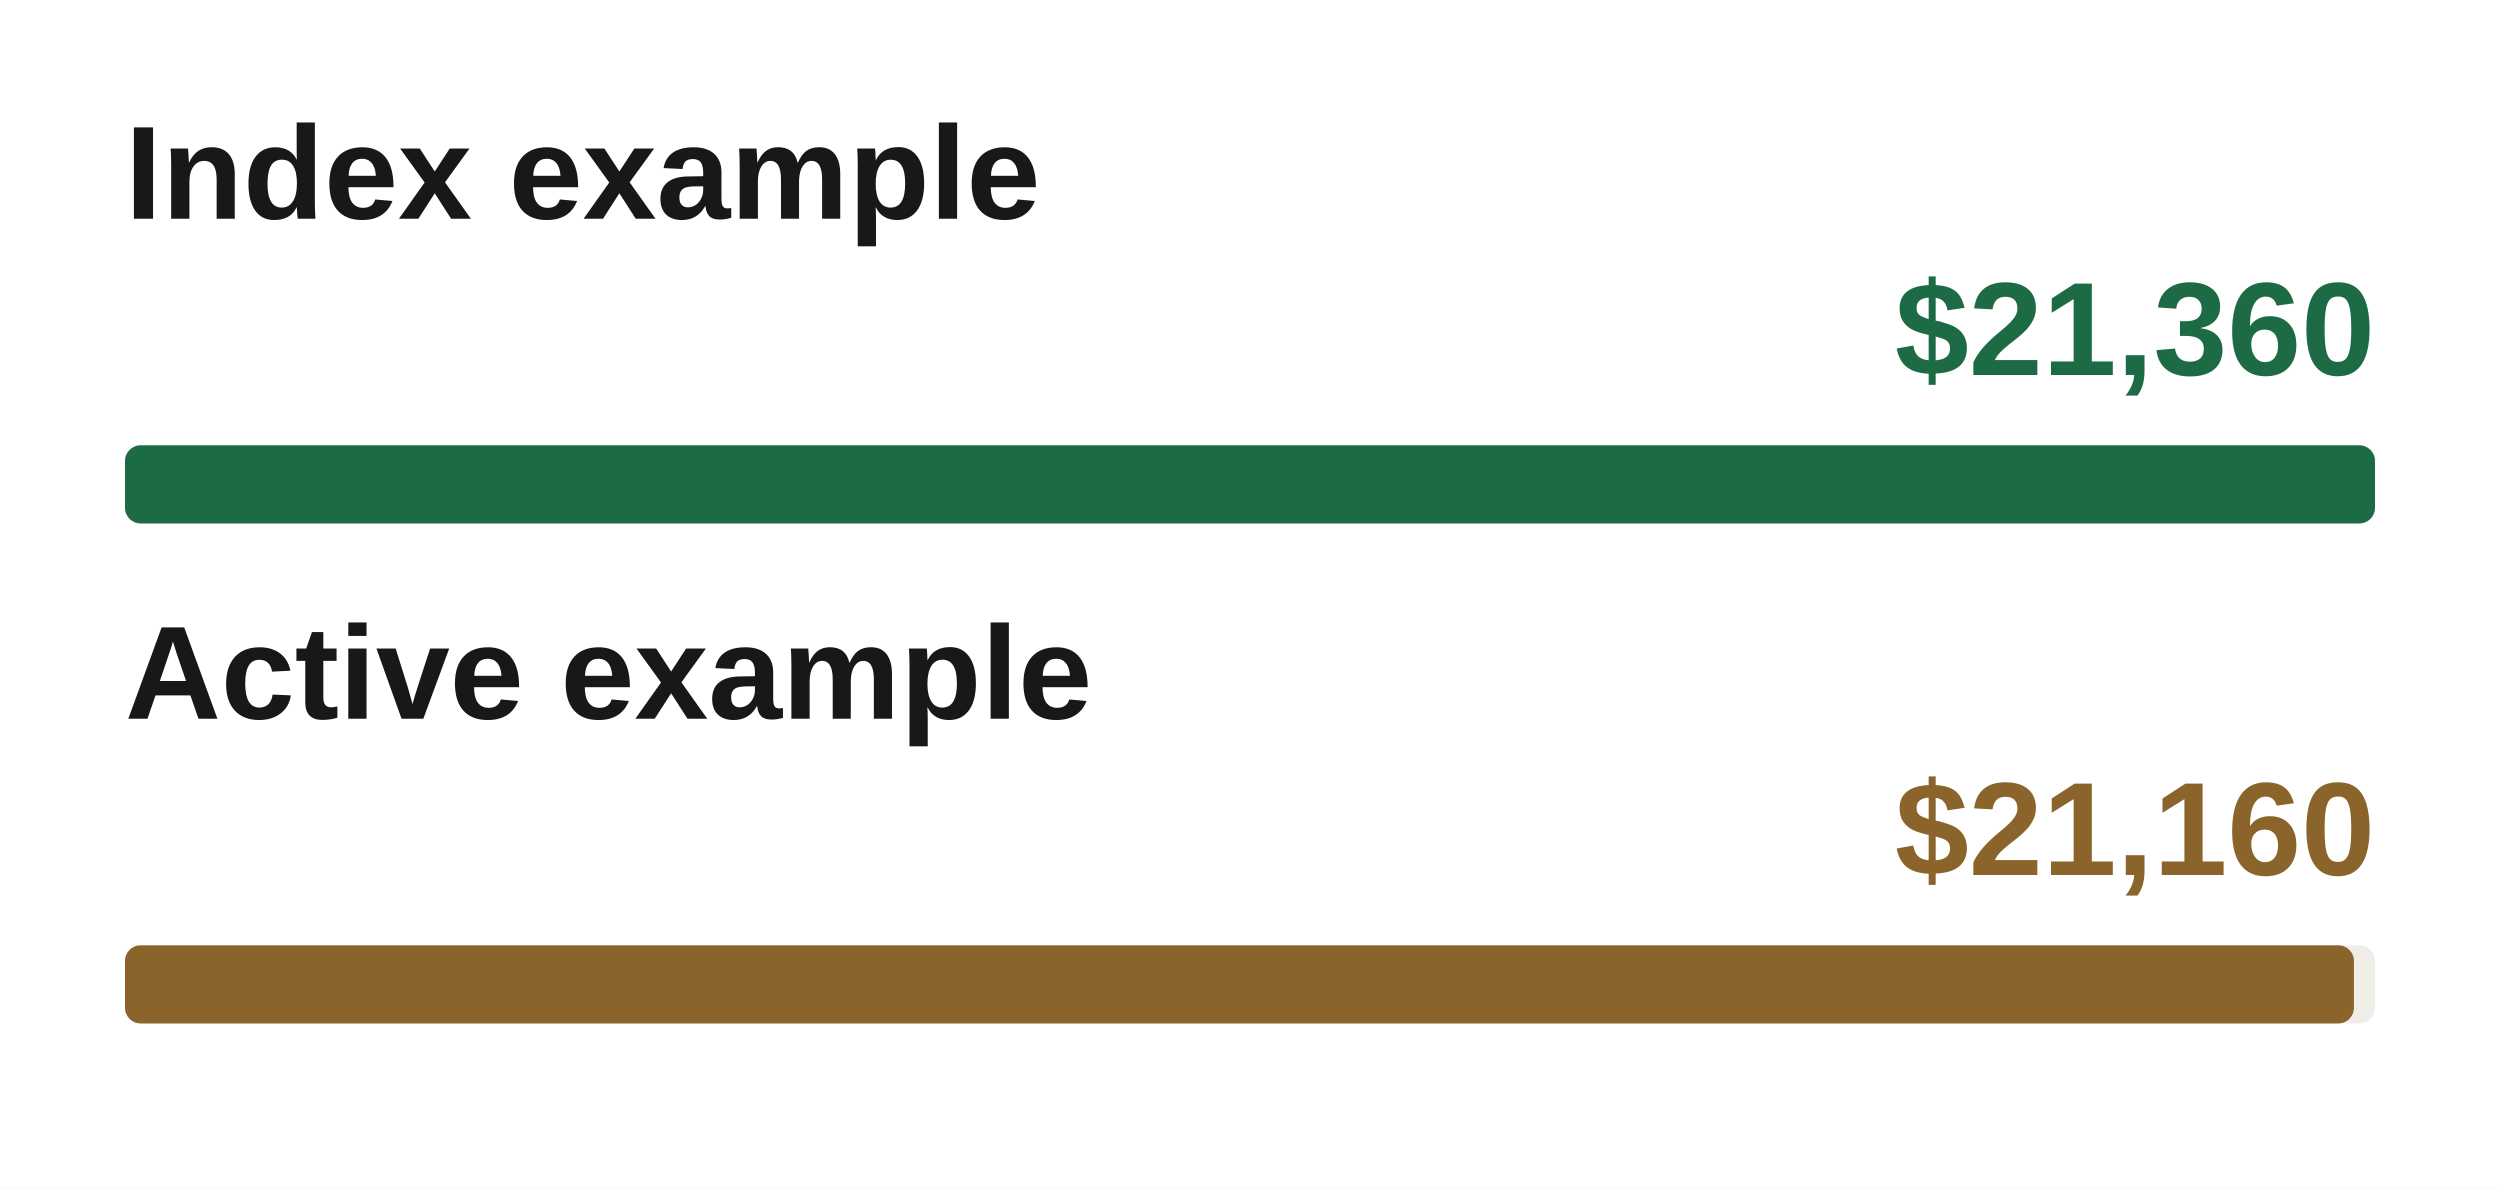
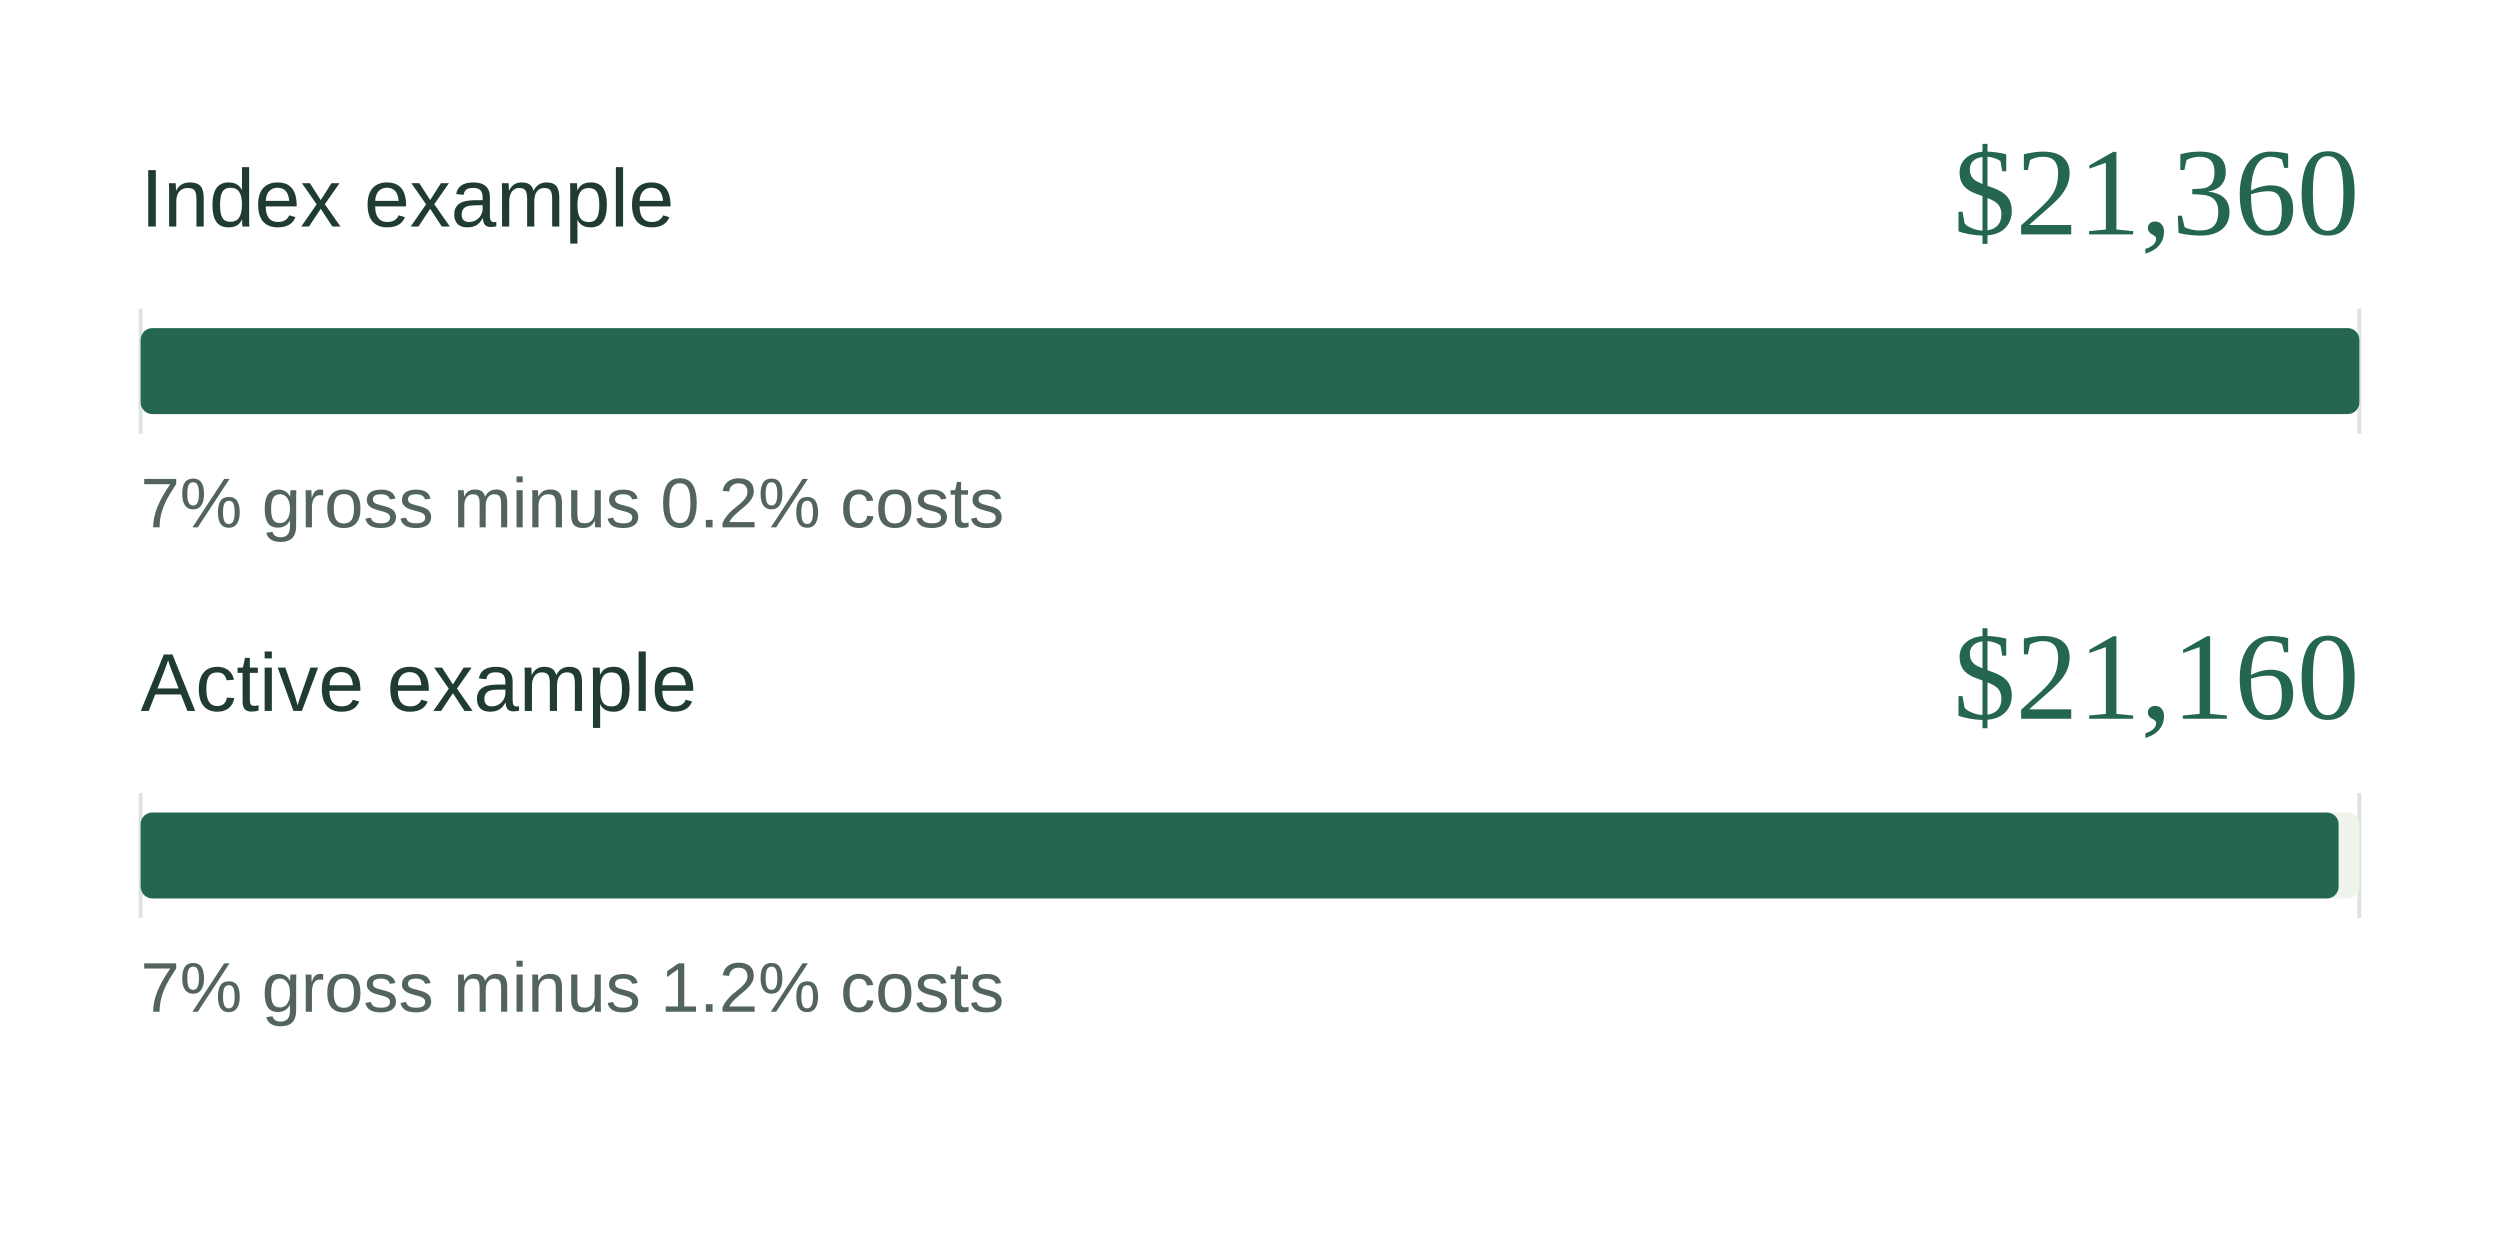
- <svg xmlns="http://www.w3.org/2000/svg" width="640" height="304" viewBox="0 0 640 304" role="img" aria-labelledby="title description">
-   <rect width="640" height="304" fill="#fff" />
-   <g font-family="Arial, Helvetica, sans-serif" fill="#1a1816">
-     <g data-value="21360">
-       <text x="32" y="56" font-size="34" font-weight="600">Index example</text>
-       <text x="608" y="96" text-anchor="end" font-size="34" font-weight="600" fill="#1d6b45">$21,360</text>
-       <rect x="32" y="114" width="576" height="20" rx="4" fill="#efede6" />
-       <rect x="32" y="114" width="576.000" height="20" rx="4" fill="#1d6b45" />
+ <svg xmlns="http://www.w3.org/2000/svg" width="640" height="320" viewBox="0 0 640 320" data-layout="bars" role="img" aria-labelledby="title description">
+   <rect width="640" height="320" fill="#fff" />
+   <g font-family="Arial, Helvetica, sans-serif">
+     <g data-value="21360" data-row="0">
+       <text x="36" y="58" font-size="21" font-weight="500" fill="#203c32" text-anchor="start">
+         <tspan x="36" dy="0">Index example</tspan>
+       </text>
+       <text x="604" y="60" font-size="32" font-weight="400" fill="#24664e" text-anchor="end" font-family="Georgia, Times New Roman, serif">
+         <tspan x="604" dy="0">$21,360</tspan>
+       </text>
+       <path d="M36 79v32 M604 79v32" stroke="#dce4dc" />
+       <rect x="36" y="84" width="568" height="22" rx="3" fill="#eef3ec" />
+       <rect data-bar="true" x="36" y="84" width="568.000" height="22" rx="3" fill="#24664e" />
+       <text x="36" y="135" font-size="18" font-weight="400" fill="#52645b" text-anchor="start">
+         <tspan x="36" dy="0">7% gross minus 0.2% costs</tspan>
+       </text>
    </g>
-     <g data-value="21160">
-       <text x="32" y="184" font-size="34" font-weight="600">Active example</text>
-       <text x="608" y="224" text-anchor="end" font-size="34" font-weight="600" fill="#8b642b">$21,160</text>
-       <rect x="32" y="242" width="576" height="20" rx="4" fill="#efede6" />
-       <rect x="32" y="242" width="570.607" height="20" rx="4" fill="#8b642b" />
+     <g data-value="21160" data-row="1">
+       <text x="36" y="182" font-size="21" font-weight="500" fill="#203c32" text-anchor="start">
+         <tspan x="36" dy="0">Active example</tspan>
+       </text>
+       <text x="604" y="184" font-size="32" font-weight="400" fill="#24664e" text-anchor="end" font-family="Georgia, Times New Roman, serif">
+         <tspan x="604" dy="0">$21,160</tspan>
+       </text>
+       <path d="M36 203v32 M604 203v32" stroke="#dce4dc" />
+       <rect x="36" y="208" width="568" height="22" rx="3" fill="#eef3ec" />
+       <rect data-bar="true" x="36" y="208" width="562.682" height="22" rx="3" fill="#24664e" />
+       <text x="36" y="259" font-size="18" font-weight="400" fill="#52645b" text-anchor="start">
+         <tspan x="36" dy="0">7% gross minus 1.2% costs</tspan>
+       </text>
    </g>
  </g>
</svg>
